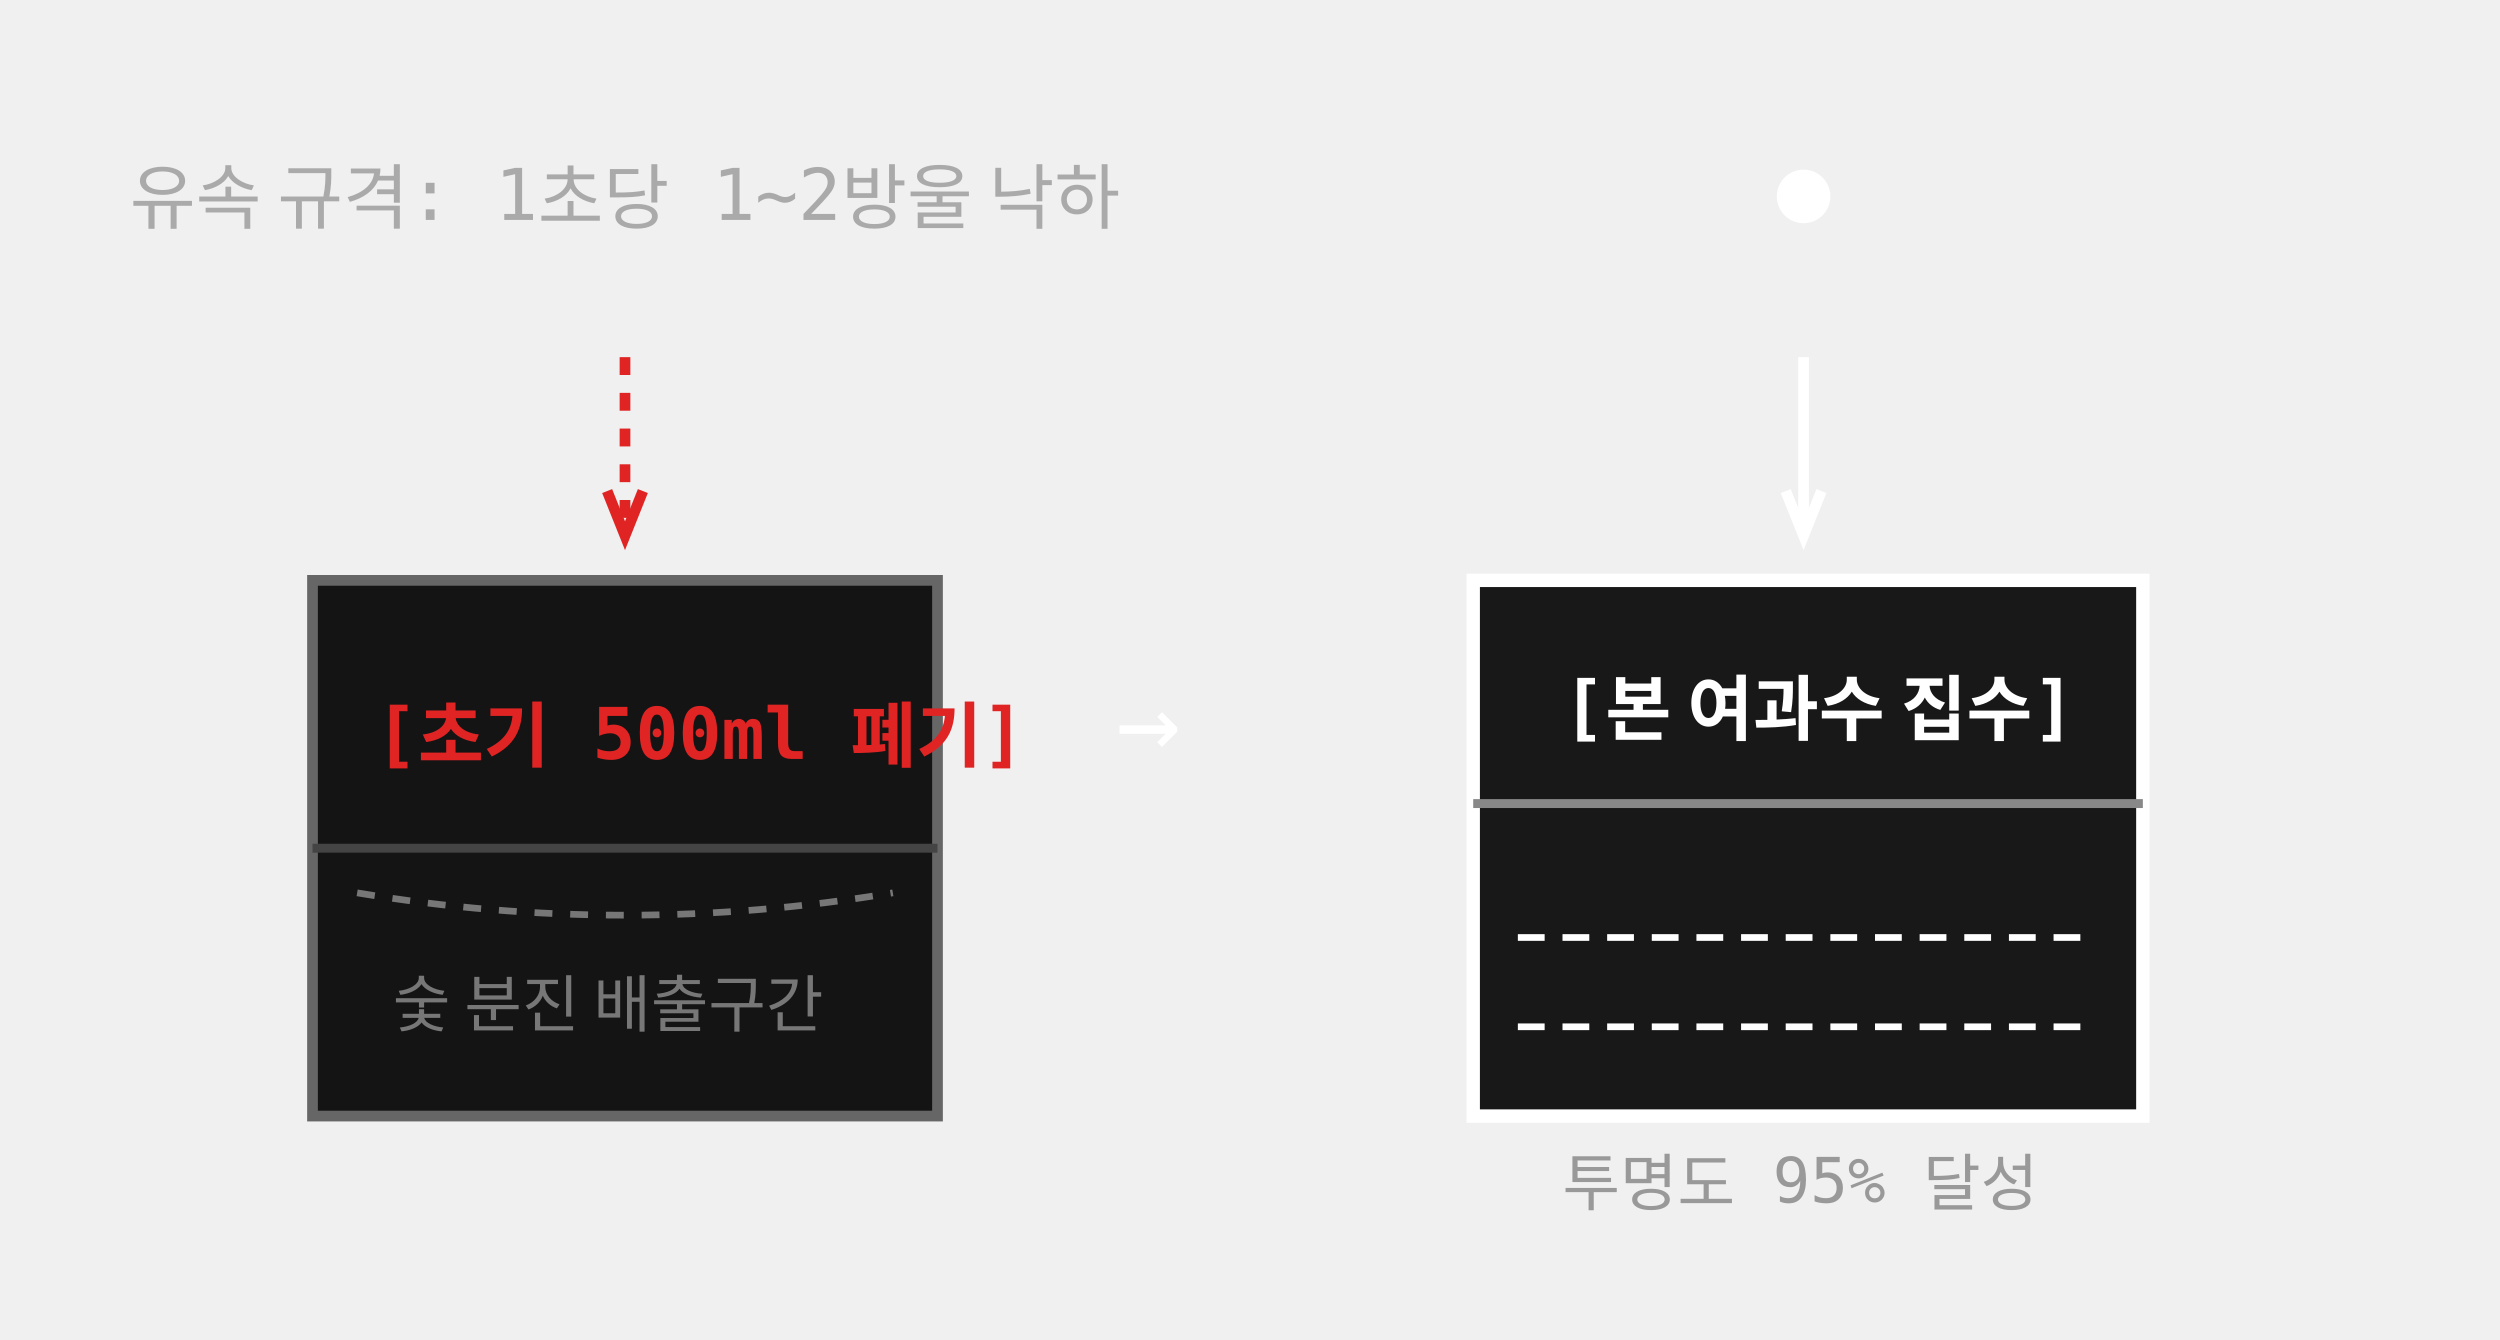
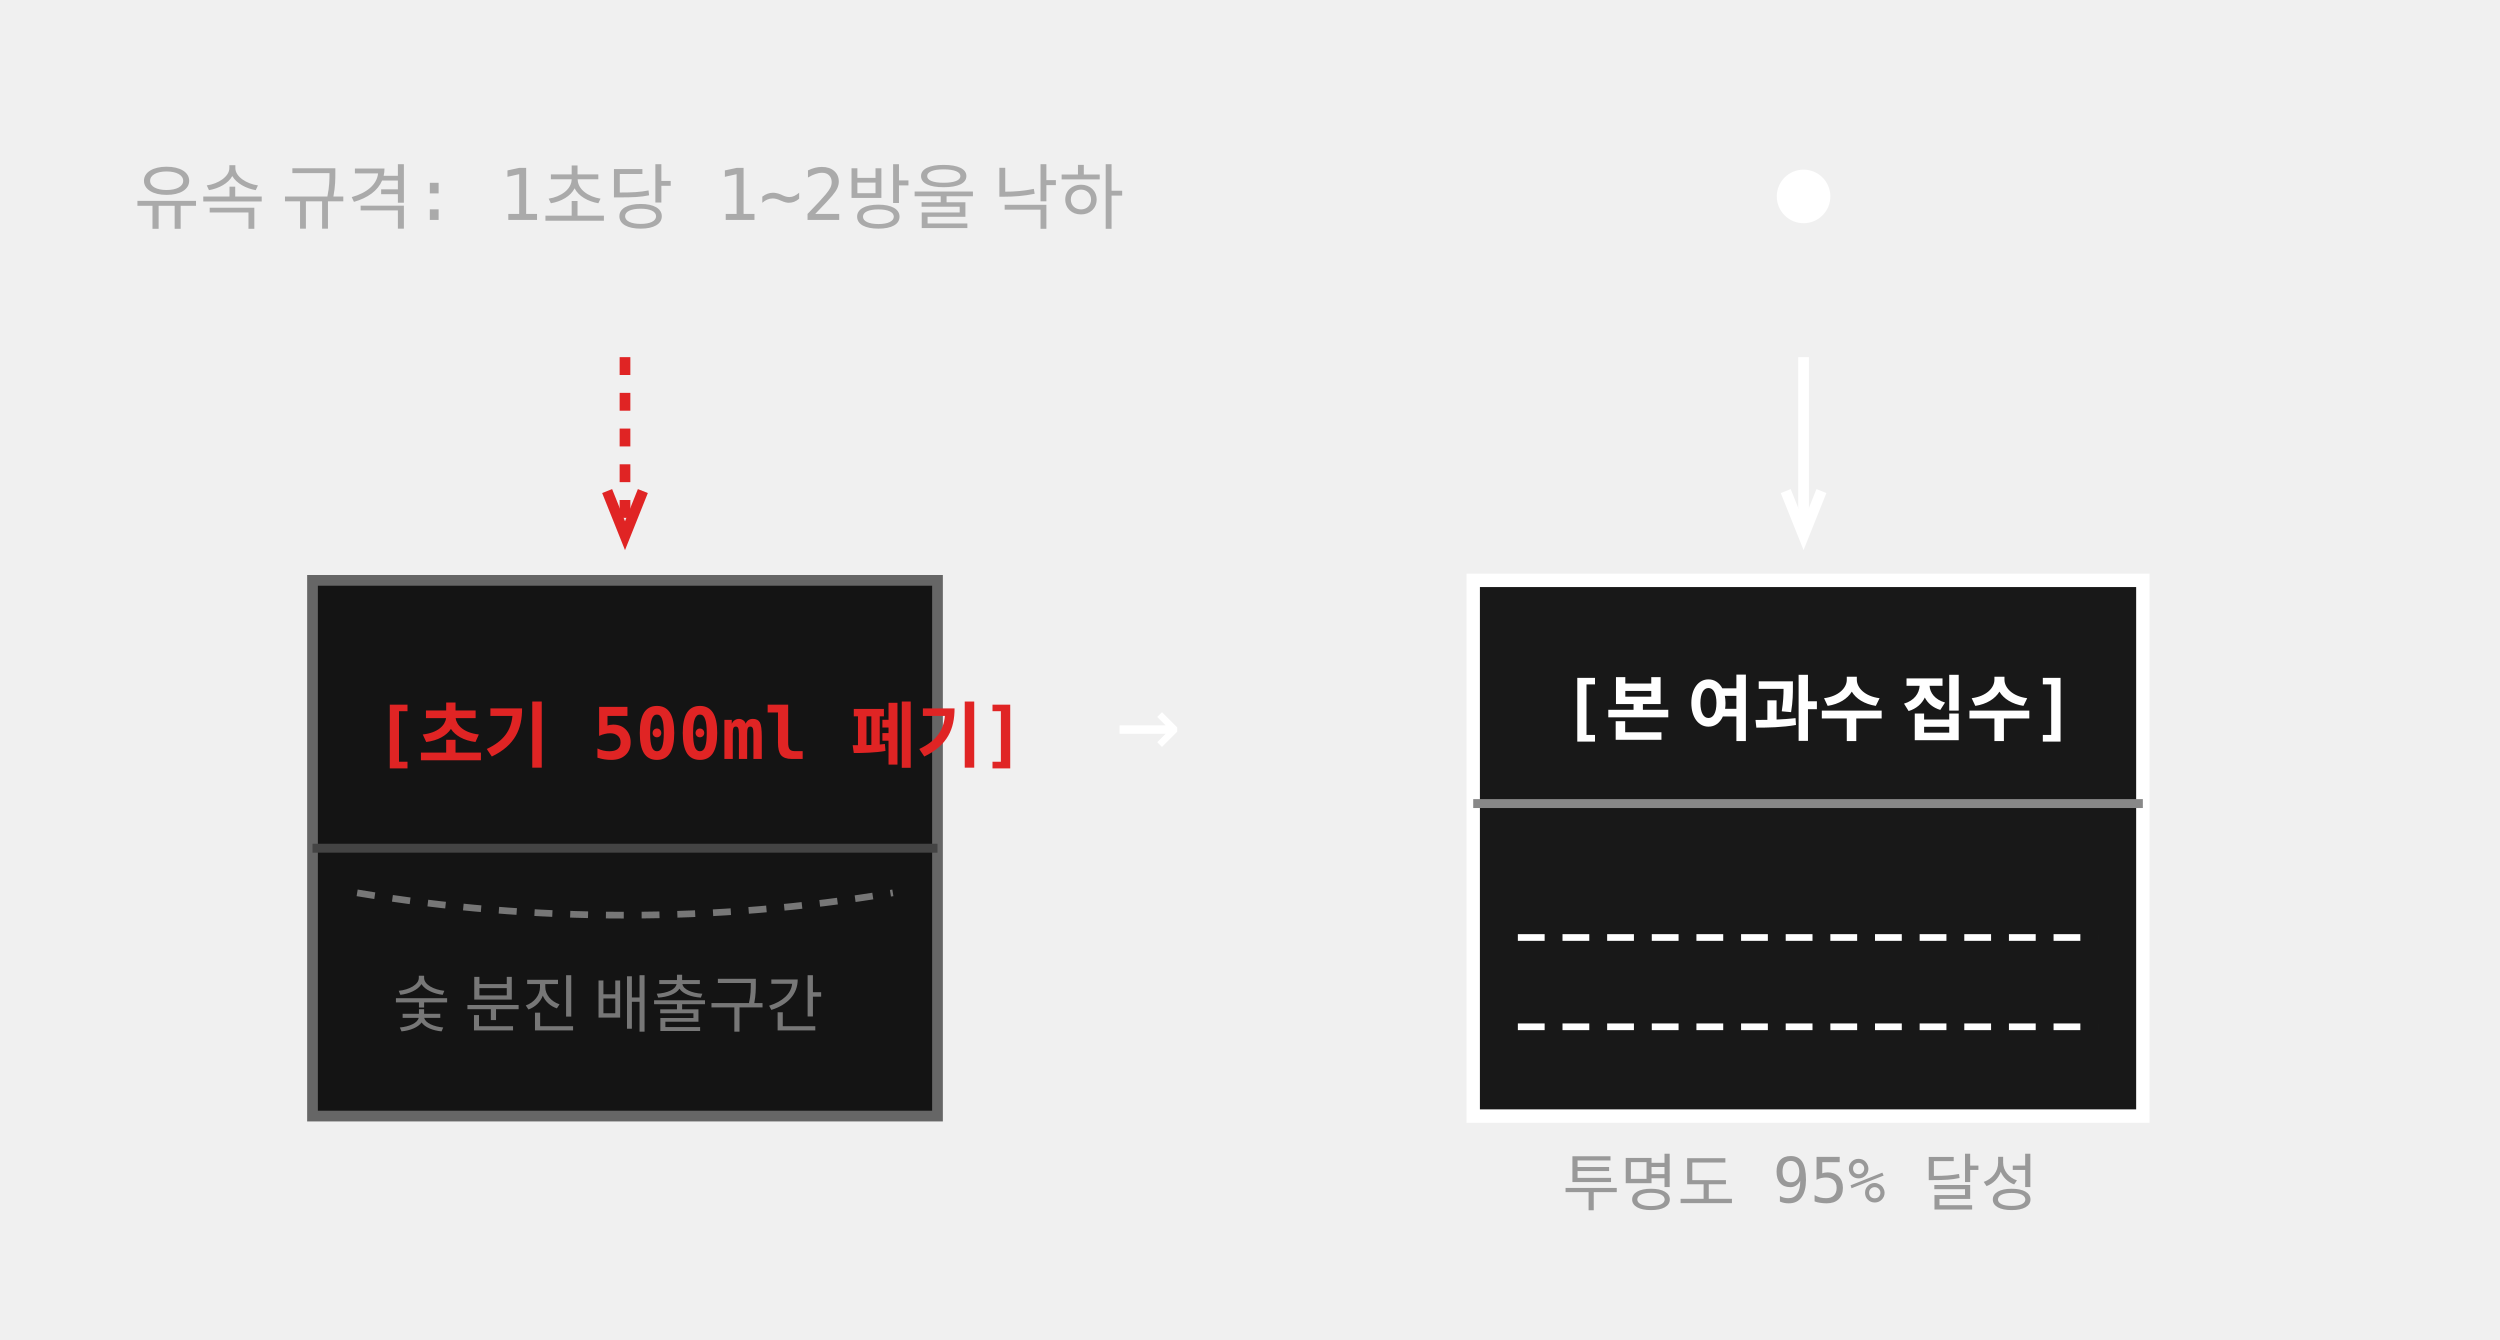
<svg xmlns="http://www.w3.org/2000/svg" class="w-full max-w-[320px] h-auto" viewBox="0 0 280 150" fill="none">
  <rect x="35" y="65" width="70" height="60" stroke="#666" stroke-width="1.2" fill="#141414" />
  <line x1="35" y1="95" x2="105" y2="95" stroke="#444" stroke-width="1" />
  <path d="M40 100 Q70 105 100 100" stroke="#777" stroke-width="0.75" stroke-dasharray="2 2" />
  <text x="42" y="85" fill="#E02424" font-family="'JetBrains Mono', monospace" font-size="8" font-weight="bold">[초기 500ml 폐기]</text>
  <text x="44" y="115" fill="#777" font-family="'JetBrains Mono', monospace" font-size="7">숯 분진 배출구간</text>
  <line x1="70" y1="40" x2="70" y2="60" stroke="#E02424" stroke-width="1.2" stroke-dasharray="2 2" />
  <path d="M68 55 L70 60 L72 55" stroke="#E02424" stroke-width="1.2" />
  <text x="125" y="85" fill="#FFF" font-family="'JetBrains Mono', monospace" font-size="12">→</text>
  <rect x="165" y="65" width="75" height="60" stroke="#FFF" stroke-width="1.5" fill="#181818" />
  <line x1="165" y1="90" x2="240" y2="90" stroke="#888" stroke-width="1" />
  <line x1="170" y1="105" x2="235" y2="105" stroke="#FFF" stroke-width="0.75" stroke-dasharray="3 2" />
  <line x1="170" y1="115" x2="235" y2="115" stroke="#FFF" stroke-width="0.75" stroke-dasharray="3 2" />
  <text x="175" y="82" fill="#FFFFFF" font-family="'JetBrains Mono', monospace" font-size="8" font-weight="bold">[본 여과수 집수]</text>
  <text x="175" y="135" fill="#999" font-family="'JetBrains Mono', monospace" font-size="7">투명도 95% 달성</text>
  <line x1="202" y1="40" x2="202" y2="60" stroke="#FFFFFF" stroke-width="1.2" />
  <path d="M200 55 L202 60 L204 55" stroke="#FFFFFF" stroke-width="1.2" />
-   <text x="70" y="25" fill="#AAA" font-family="'JetBrains Mono', monospace" font-size="8" text-anchor="middle">유속 규격: 1초당 1~2방울 낙하</text>
+   <text x="15" y="25" fill="#AAA" font-family="'JetBrains Mono', monospace" font-size="8" text-anchor="start">유속 규격: 1초당 1~2방울 낙하</text>
  <circle cx="202" cy="22" r="3" fill="#FFF" />
</svg>
